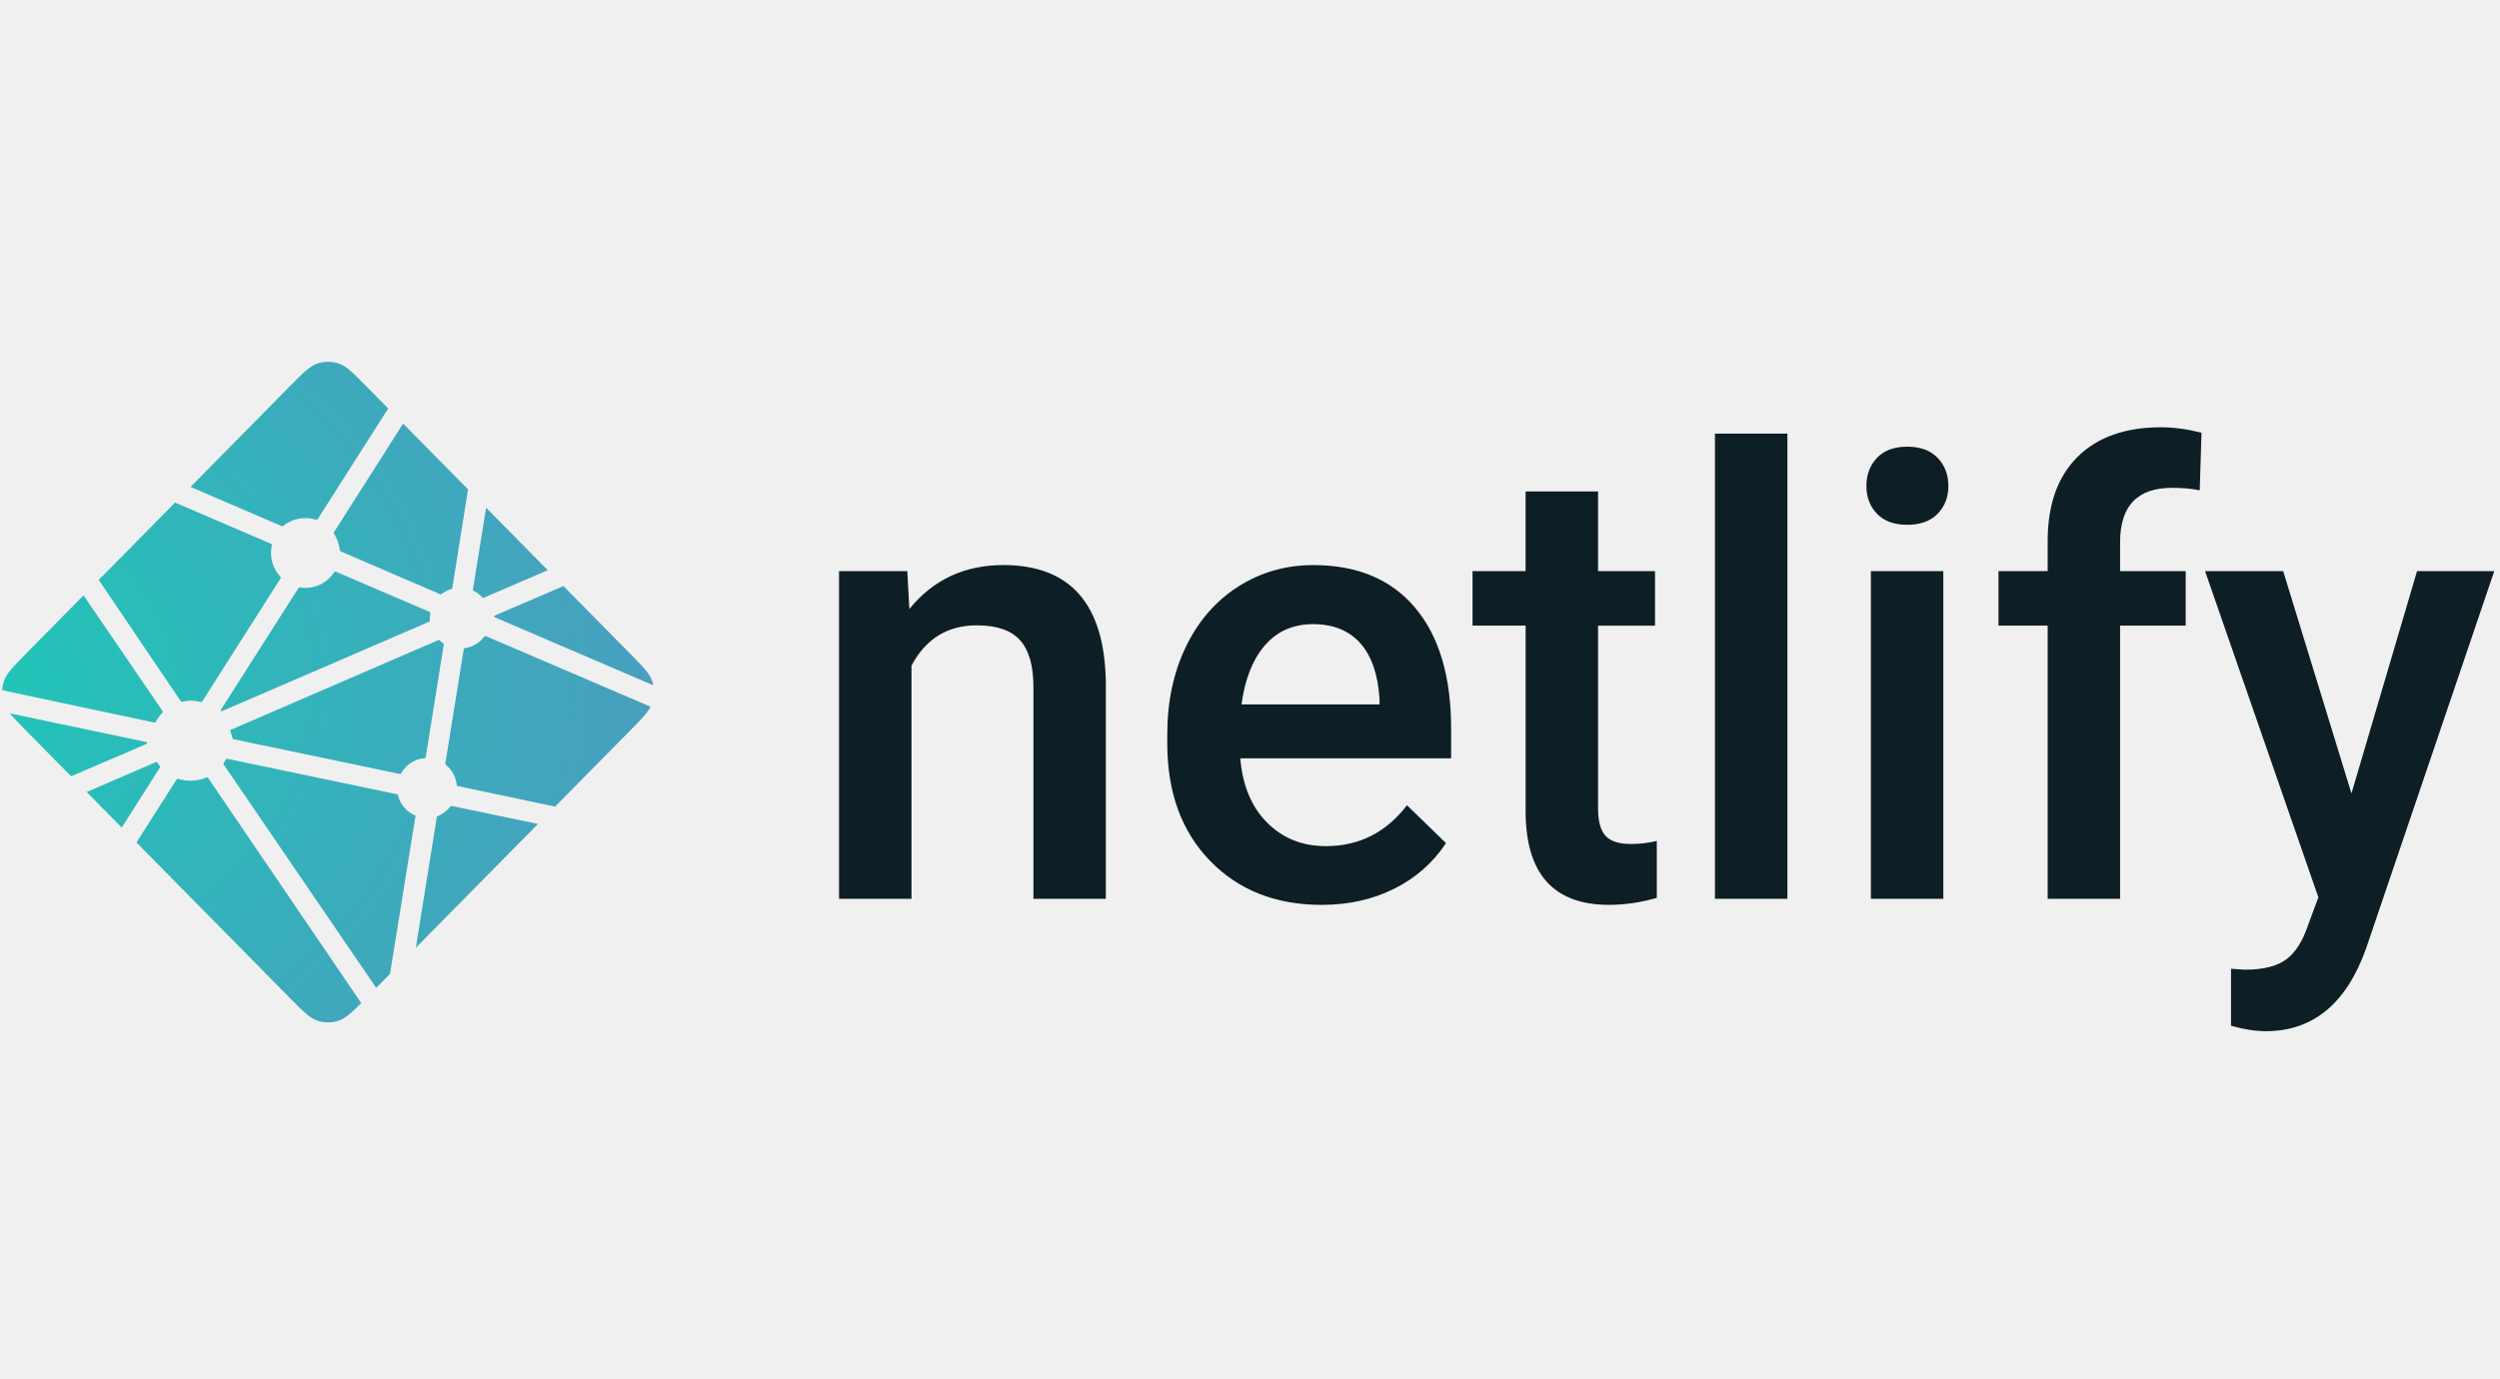
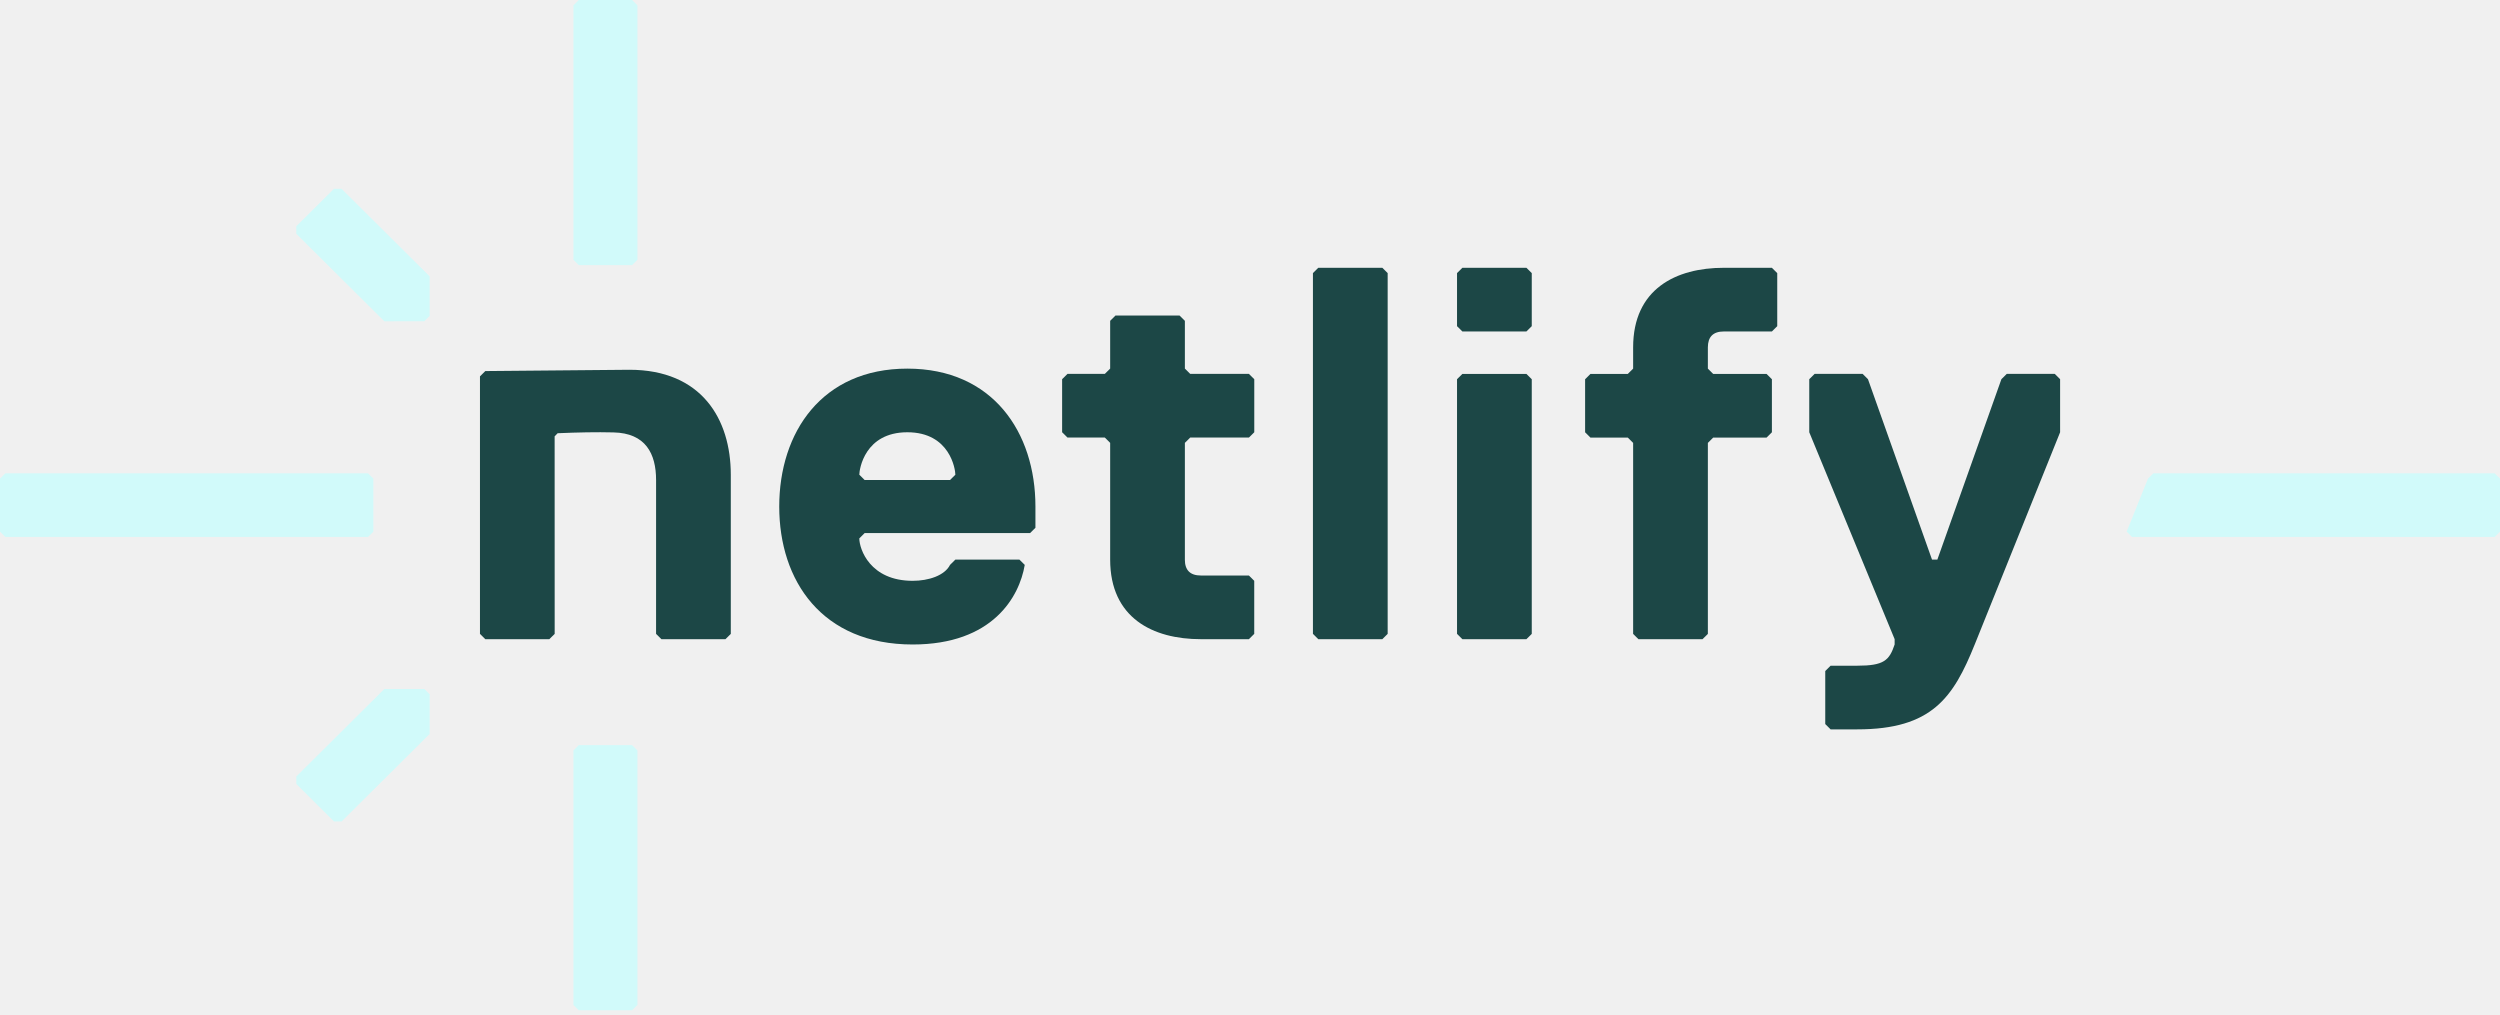
- <svg xmlns="http://www.w3.org/2000/svg" width="145" height="80" viewBox="0 0 145 80" fill="none">
-   <path fill-rule="evenodd" clip-rule="evenodd" d="M52.643 33.149L52.764 35.347C54.148 33.647 55.965 32.797 58.214 32.797C62.111 32.797 64.095 35.065 64.164 39.601V52.169H59.962V39.847C59.962 38.64 59.706 37.747 59.193 37.166C58.68 36.586 57.84 36.296 56.675 36.296C54.98 36.296 53.716 37.076 52.888 38.634V52.169H48.684V33.149H52.645H52.643ZM76.689 52.521C74.026 52.521 71.866 51.669 70.212 49.964C68.556 48.259 67.729 45.988 67.729 43.152V42.625C67.729 40.727 68.089 39.03 68.81 37.536C69.53 36.042 70.543 34.879 71.846 34.046C73.149 33.215 74.602 32.799 76.206 32.799C78.754 32.799 80.724 33.625 82.112 35.277C83.503 36.93 84.198 39.267 84.198 42.291V44.014H71.966C72.095 45.584 72.61 46.826 73.515 47.74C74.421 48.654 75.56 49.111 76.932 49.111C78.857 49.111 80.426 48.321 81.637 46.738L83.903 48.936C83.153 50.072 82.153 50.954 80.902 51.581C79.65 52.208 78.247 52.521 76.69 52.521H76.689ZM76.188 36.227C75.034 36.227 74.104 36.637 73.395 37.457C72.684 38.277 72.233 39.42 72.037 40.885H80.046V40.568C79.953 39.138 79.579 38.058 78.921 37.325C78.264 36.593 77.353 36.227 76.188 36.227ZM92.725 28.527V33.15H96.029V36.314H92.725V46.931C92.725 47.657 92.867 48.181 93.149 48.504C93.431 48.826 93.936 48.987 94.663 48.987C95.158 48.985 95.651 48.926 96.133 48.811V52.116C95.176 52.386 94.254 52.52 93.365 52.52C90.137 52.52 88.522 50.71 88.522 47.089V36.313H85.441V33.149H88.52V28.526H92.723L92.725 28.527ZM103.711 52.17H99.507V25.17H103.711V52.17ZM112.758 52.17H108.554V33.15H112.758V52.17ZM108.294 28.21C108.294 27.555 108.499 27.01 108.908 26.576C109.318 26.143 109.903 25.926 110.664 25.926C111.425 25.926 112.013 26.143 112.429 26.576C112.844 27.01 113.051 27.555 113.051 28.211C113.051 28.855 112.844 29.391 112.429 29.819C112.013 30.247 111.425 30.461 110.664 30.461C109.903 30.461 109.318 30.247 108.908 29.819C108.499 29.392 108.294 28.855 108.294 28.211V28.21ZM118.812 52.17V36.313H115.958V33.149H118.812V31.409C118.812 29.299 119.388 27.671 120.541 26.522C121.696 25.374 123.309 24.8 125.385 24.8C126.123 24.8 126.908 24.905 127.738 25.116L127.635 28.456C127.104 28.356 126.565 28.309 126.026 28.316C124.018 28.316 123.015 29.364 123.015 31.462V33.149H126.821V36.313H123.015V52.169H118.812V52.17ZM136.439 46.053L140.245 33.15H144.725L137.287 55.053C136.145 58.252 134.208 59.852 131.475 59.852C130.863 59.852 130.188 59.746 129.451 59.535V56.23L130.247 56.283C131.307 56.283 132.106 56.087 132.643 55.694C133.178 55.302 133.602 54.643 133.914 53.717L134.519 52.082L127.945 33.15H132.478L136.439 46.053Z" fill="#0E1E25" />
-   <path d="M27.507 34.306L27.494 34.3C27.486 34.297 27.478 34.294 27.471 34.287C27.459 34.275 27.451 34.26 27.446 34.244C27.442 34.228 27.441 34.211 27.443 34.194L28.206 29.468L31.781 33.094L28.063 34.698C28.052 34.702 28.041 34.704 28.03 34.704H28.015C28.01 34.701 28.005 34.697 27.996 34.687C27.857 34.531 27.692 34.402 27.507 34.306ZM32.694 34.018L36.517 37.894C37.311 38.7 37.709 39.102 37.854 39.568C37.875 39.637 37.893 39.706 37.907 39.777L28.77 35.854C28.765 35.852 28.76 35.85 28.755 35.848C28.719 35.833 28.676 35.816 28.676 35.778C28.676 35.74 28.72 35.722 28.756 35.707L28.768 35.702L32.694 34.018ZM37.751 41.021C37.554 41.397 37.169 41.787 36.518 42.448L32.208 46.817L26.632 45.64L26.603 45.634C26.553 45.626 26.501 45.617 26.501 45.572C26.48 45.339 26.412 45.113 26.301 44.907C26.189 44.702 26.038 44.522 25.855 44.379C25.832 44.356 25.838 44.32 25.845 44.287C25.845 44.282 25.845 44.277 25.847 44.273L26.896 37.747L26.9 37.725C26.906 37.675 26.915 37.617 26.959 37.617C27.184 37.589 27.401 37.515 27.597 37.401C27.793 37.287 27.965 37.134 28.103 36.952C28.112 36.942 28.118 36.931 28.13 36.925C28.161 36.91 28.199 36.925 28.231 36.939L37.75 41.021H37.751ZM31.216 47.822L24.128 55.008L25.341 47.448L25.343 47.438C25.344 47.428 25.346 47.418 25.349 47.409C25.359 47.385 25.385 47.375 25.409 47.365L25.421 47.36C25.687 47.245 25.922 47.068 26.107 46.843C26.13 46.815 26.159 46.788 26.195 46.783C26.205 46.782 26.215 46.782 26.224 46.783L31.215 47.823L31.216 47.822ZM22.628 56.529L21.829 57.339L12.995 44.397C12.992 44.392 12.989 44.388 12.986 44.383C12.972 44.364 12.957 44.345 12.96 44.323C12.96 44.307 12.971 44.293 12.982 44.281L12.992 44.268C13.018 44.228 13.041 44.188 13.066 44.145L13.085 44.11L13.088 44.107C13.102 44.083 13.115 44.06 13.139 44.047C13.159 44.037 13.188 44.041 13.21 44.046L22.997 46.092C23.024 46.096 23.05 46.108 23.072 46.125C23.084 46.138 23.087 46.152 23.09 46.168C23.159 46.43 23.285 46.672 23.461 46.876C23.637 47.08 23.857 47.24 24.104 47.343C24.132 47.357 24.12 47.388 24.107 47.421C24.101 47.435 24.096 47.451 24.092 47.466C23.969 48.226 22.912 54.764 22.628 56.529ZM20.959 58.22C20.37 58.811 20.023 59.124 19.63 59.25C19.243 59.374 18.827 59.374 18.44 59.25C17.981 59.102 17.583 58.7 16.789 57.894L7.918 48.901L10.236 45.258C10.246 45.24 10.257 45.224 10.275 45.211C10.3 45.193 10.335 45.201 10.365 45.211C10.897 45.374 11.468 45.344 11.98 45.128C12.007 45.118 12.034 45.111 12.054 45.13C12.065 45.14 12.074 45.15 12.082 45.162L20.959 58.221V58.22ZM7.063 48.034L5.028 45.971L9.047 44.233C9.057 44.228 9.068 44.226 9.079 44.226C9.113 44.226 9.133 44.26 9.15 44.291C9.191 44.354 9.234 44.415 9.279 44.475L9.292 44.491C9.303 44.508 9.295 44.525 9.284 44.541L7.064 48.034H7.063ZM4.128 45.058L1.553 42.448C1.115 42.004 0.798 41.682 0.577 41.405L8.405 43.051C8.415 43.053 8.424 43.055 8.434 43.056C8.483 43.064 8.536 43.073 8.536 43.119C8.536 43.169 8.478 43.192 8.428 43.211L8.406 43.221L4.128 45.058ZM0.127 40.063C0.136 39.895 0.166 39.729 0.216 39.568C0.362 39.102 0.758 38.7 1.553 37.894L4.848 34.554C6.365 36.786 7.886 39.015 9.411 41.241C9.438 41.277 9.467 41.317 9.437 41.347C9.293 41.508 9.149 41.684 9.047 41.875C9.036 41.9 9.019 41.921 8.998 41.937C8.985 41.945 8.971 41.942 8.956 41.939H8.954L0.127 40.062V40.063ZM5.73 33.66L10.158 29.169C10.575 29.354 12.091 30.003 13.445 30.583C14.471 31.023 15.406 31.423 15.7 31.553C15.73 31.565 15.756 31.577 15.769 31.607C15.777 31.625 15.773 31.648 15.769 31.667C15.699 31.991 15.71 32.328 15.8 32.647C15.89 32.966 16.056 33.258 16.285 33.495C16.315 33.525 16.285 33.568 16.259 33.605L16.246 33.626L11.748 40.689C11.736 40.709 11.725 40.726 11.705 40.739C11.682 40.754 11.648 40.747 11.62 40.74C11.445 40.694 11.266 40.669 11.085 40.666C10.923 40.666 10.748 40.696 10.57 40.729H10.569C10.549 40.732 10.531 40.736 10.516 40.724C10.498 40.71 10.483 40.692 10.471 40.673L5.729 33.66H5.73ZM11.054 28.262L16.789 22.448C17.583 21.643 17.981 21.24 18.44 21.093C18.827 20.969 19.243 20.969 19.63 21.093C20.09 21.24 20.487 21.643 21.281 22.448L22.524 23.708L18.445 30.112C18.435 30.131 18.421 30.147 18.405 30.16C18.38 30.177 18.346 30.17 18.316 30.16C17.994 30.061 17.654 30.043 17.324 30.108C16.994 30.172 16.684 30.317 16.422 30.53C16.396 30.558 16.356 30.542 16.323 30.527C15.79 30.292 11.647 28.517 11.054 28.262ZM23.39 24.586L27.156 28.404L26.249 34.102V34.117C26.248 34.13 26.245 34.143 26.241 34.155C26.231 34.175 26.211 34.179 26.191 34.185C25.997 34.245 25.815 34.337 25.651 34.458C25.644 34.463 25.637 34.469 25.631 34.475C25.62 34.487 25.61 34.498 25.592 34.5C25.577 34.501 25.563 34.498 25.549 34.493L19.811 32.021L19.8 32.016C19.763 32.001 19.72 31.983 19.72 31.945C19.686 31.621 19.581 31.308 19.414 31.03C19.386 30.984 19.356 30.936 19.379 30.889L23.39 24.586ZM19.512 33.192L24.891 35.502C24.921 35.516 24.953 35.529 24.966 35.56C24.971 35.579 24.971 35.598 24.966 35.617C24.951 35.697 24.937 35.788 24.937 35.88V36.033C24.937 36.071 24.898 36.087 24.863 36.102L24.852 36.106C24 36.475 12.887 41.279 12.87 41.279C12.853 41.279 12.836 41.279 12.819 41.262C12.789 41.232 12.819 41.19 12.845 41.152C12.85 41.145 12.855 41.139 12.859 41.132L17.28 34.192L17.288 34.18C17.314 34.138 17.343 34.091 17.391 34.091L17.435 34.098C17.536 34.112 17.625 34.125 17.714 34.125C18.385 34.125 19.006 33.794 19.381 33.228C19.39 33.213 19.402 33.199 19.415 33.188C19.442 33.168 19.481 33.178 19.512 33.192ZM13.351 42.377L25.463 37.14C25.463 37.14 25.481 37.14 25.498 37.157C25.564 37.224 25.62 37.269 25.675 37.311L25.701 37.328C25.726 37.342 25.75 37.358 25.753 37.384C25.753 37.394 25.753 37.4 25.75 37.409L24.713 43.871L24.709 43.897C24.702 43.947 24.695 44.004 24.649 44.004C24.372 44.023 24.104 44.11 23.868 44.258C23.632 44.405 23.435 44.609 23.294 44.851L23.29 44.859C23.276 44.882 23.263 44.904 23.24 44.916C23.219 44.926 23.193 44.922 23.171 44.917L13.511 42.897C13.502 42.895 13.361 42.378 13.351 42.377Z" fill="url(#paint0_radial_1178_93200)" />
+ <svg xmlns="http://www.w3.org/2000/svg" width="138" height="56" viewBox="0 0 138 56" fill="none">
+   <g clip-path="url(#clip0_6298_584)">
+     <path d="M31.653 55.474V41.425L31.947 41.132H34.891L35.186 41.425V55.474L34.891 55.767H31.947L31.653 55.474Z" fill="#D1FAFA" />
+     <path d="M31.653 14.341V0.293L31.947 0H34.891L35.186 0.293V14.341L34.891 14.634H31.947L31.653 14.341Z" fill="#D1FAFA" />
+     <path d="M18.855 45.346H18.438L16.357 43.276V42.862L21.217 38.031L23.422 38.032L23.717 38.324V40.515L18.855 45.346Z" fill="#D1FAFA" />
+     <path d="M18.853 10.421H18.436L16.355 12.491V12.905L21.215 17.736L23.42 17.735L23.715 17.443V15.252L18.853 10.421Z" fill="#D1FAFA" />
+     <path d="M0.295 26.127H20.315L20.61 26.42V29.347L20.315 29.64H0.295L0 29.347V26.42L0.295 26.127Z" fill="#D1FAFA" />
+     <path d="M118.863 26.127H137.706L138.001 26.42V29.347L137.706 29.64H117.686L117.391 29.347L118.568 26.42L118.863 26.127Z" fill="#D1FAFA" />
+     <path d="M57.156 29.133L56.861 29.426H47.728L47.434 29.719C47.434 30.305 48.023 32.061 50.38 32.061C51.264 32.061 52.147 31.768 52.442 31.182L52.736 30.89H56.272L56.566 31.182C56.272 32.939 54.799 35.576 50.38 35.576C45.372 35.576 43.014 32.061 43.014 27.962C43.014 23.862 45.371 20.348 50.085 20.348C54.799 20.348 57.156 23.862 57.156 27.962V29.134V29.133ZM52.736 26.204C52.736 25.911 52.442 23.861 50.085 23.861C47.728 23.861 47.434 25.911 47.434 26.204L47.728 26.497H52.442L52.736 26.204Z" fill="#1C4746" />
+     <path d="M65.404 30.89C65.404 31.475 65.699 31.768 66.288 31.768H68.939L69.234 32.061V34.99L68.939 35.283H66.288C63.637 35.283 61.281 34.111 61.281 30.89V24.446L60.986 24.153H58.924L58.629 23.86V20.932L58.924 20.639H60.986L61.281 20.346V17.71L61.575 17.417H65.111L65.405 17.71V20.346L65.7 20.639H68.941L69.236 20.932V23.86L68.941 24.153H65.7L65.405 24.446V30.89H65.404Z" fill="#1C4746" />
+     <path d="M76.304 35.283H72.769L72.474 34.99V15.075L72.769 14.782H76.304L76.599 15.075V34.99L76.304 35.283Z" fill="#1C4746" />
+     <path d="M84.258 18.297H80.723L80.428 18.004V15.075L80.723 14.782H84.258L84.553 15.075V18.004L84.258 18.297ZM84.258 35.283H80.723L80.428 34.99V20.933L80.723 20.64H84.258L84.553 20.933V34.99L84.258 35.283Z" fill="#1C4746" />
+     <path d="M98.104 15.075V18.004L97.809 18.297H95.158C94.568 18.297 94.274 18.59 94.274 19.176V20.348L94.568 20.641H97.514L97.809 20.934V23.862L97.514 24.155H94.568L94.274 24.448V34.991L93.979 35.284H90.444L90.149 34.991V24.448L89.854 24.155H87.792L87.498 23.862V20.934L87.792 20.641H89.854L90.149 20.348V19.176C90.149 15.954 92.505 14.782 95.157 14.782H97.808L98.103 15.075H98.104Z" fill="#1C4746" />
+     <path d="M109.004 35.576C107.825 38.504 106.647 40.261 102.522 40.261H101.049L100.754 39.968V37.04L101.049 36.747H102.522C103.995 36.747 104.29 36.454 104.584 35.575V35.282L99.871 23.86V20.932L100.166 20.639H102.817L103.112 20.932L106.647 30.89H106.942L110.477 20.932L110.772 20.639H113.423L113.718 20.932V23.86L109.005 35.575L109.004 35.576Z" fill="#1C4746" />
+     <path d="M36.509 35.283L36.215 34.99L36.216 26.504C36.216 25.04 35.638 23.905 33.86 23.869C32.946 23.845 31.9 23.866 30.783 23.914L30.616 24.084L30.618 34.99L30.323 35.283H26.789L26.494 34.99V20.776L26.789 20.483L34.743 20.411C38.728 20.411 40.34 23.133 40.34 26.205V34.99L40.046 35.283H36.509Z" fill="#1C4746" />
+   </g>
  <defs>
-     <radialGradient id="paint0_radial_1178_93200" cx="0" cy="0" r="1" gradientUnits="userSpaceOnUse" gradientTransform="translate(-1.14148 39.6306) rotate(90) scale(38.3009 43.6183)">
-       <stop stop-color="#20C6B7" />
-       <stop offset="1" stop-color="#4D9ABF" />
-     </radialGradient>
+     <clipPath id="clip0_6298_584">
+       <rect width="138" height="56" fill="white" />
+     </clipPath>
  </defs>
</svg>
